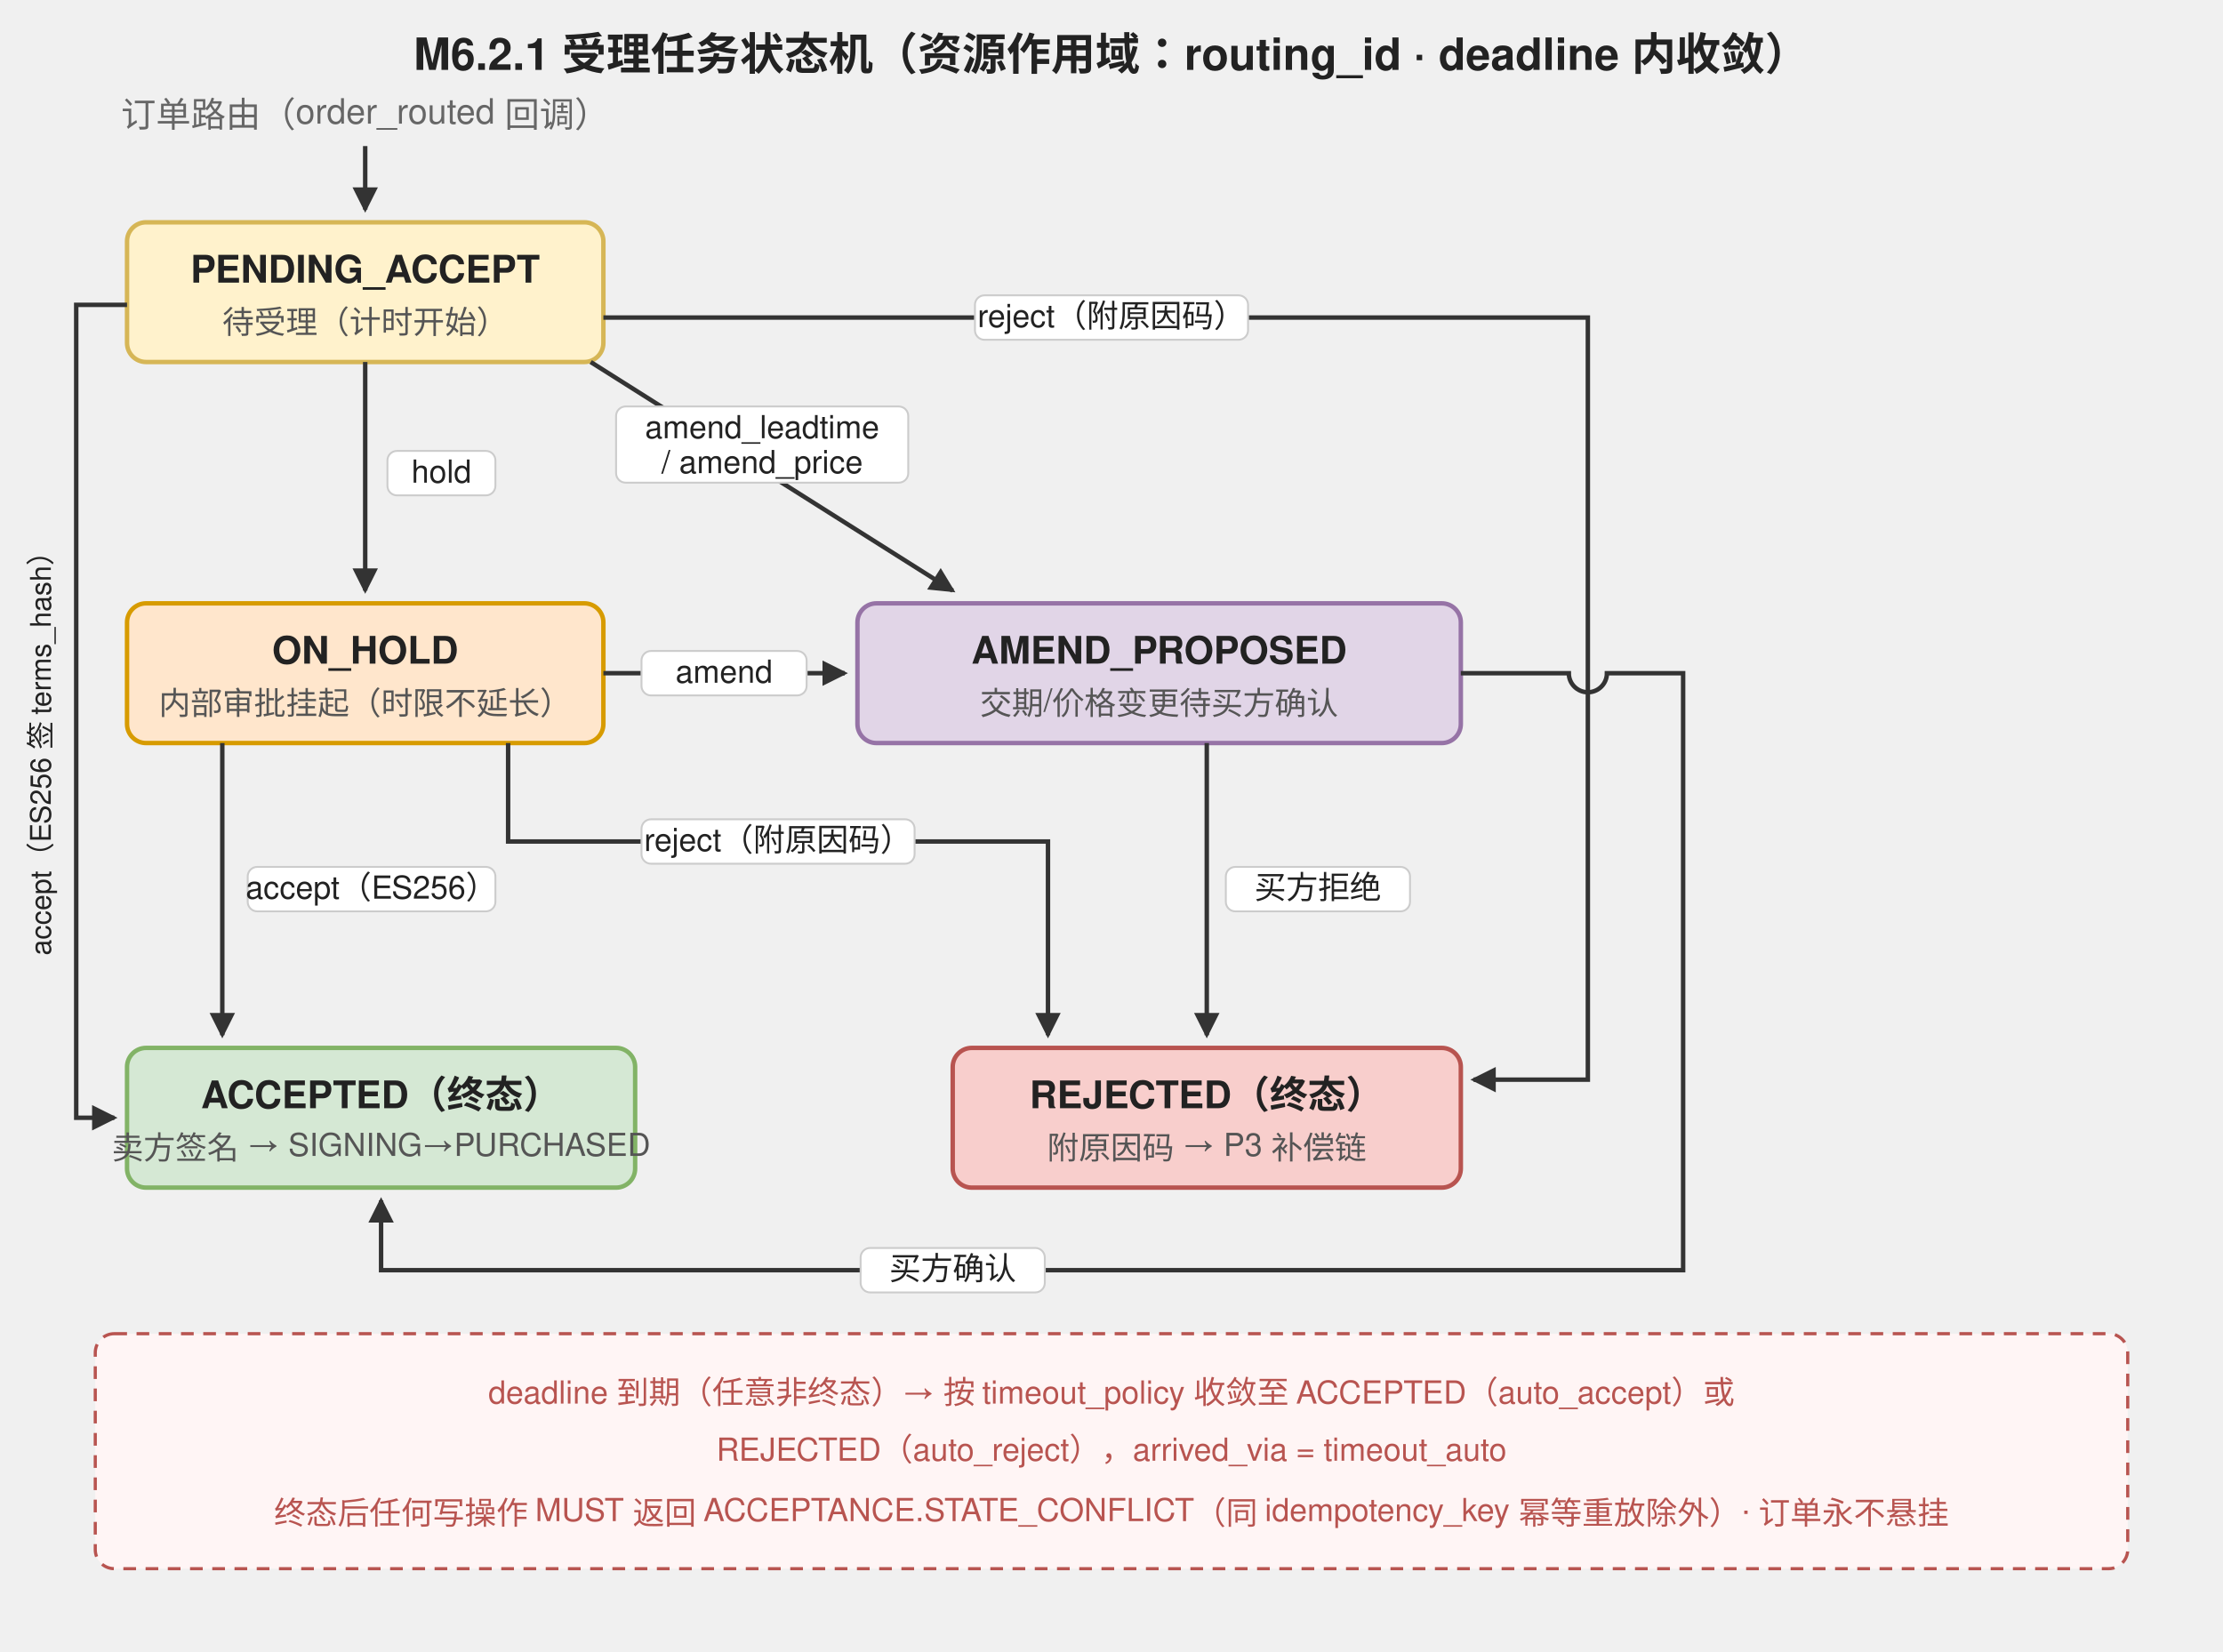
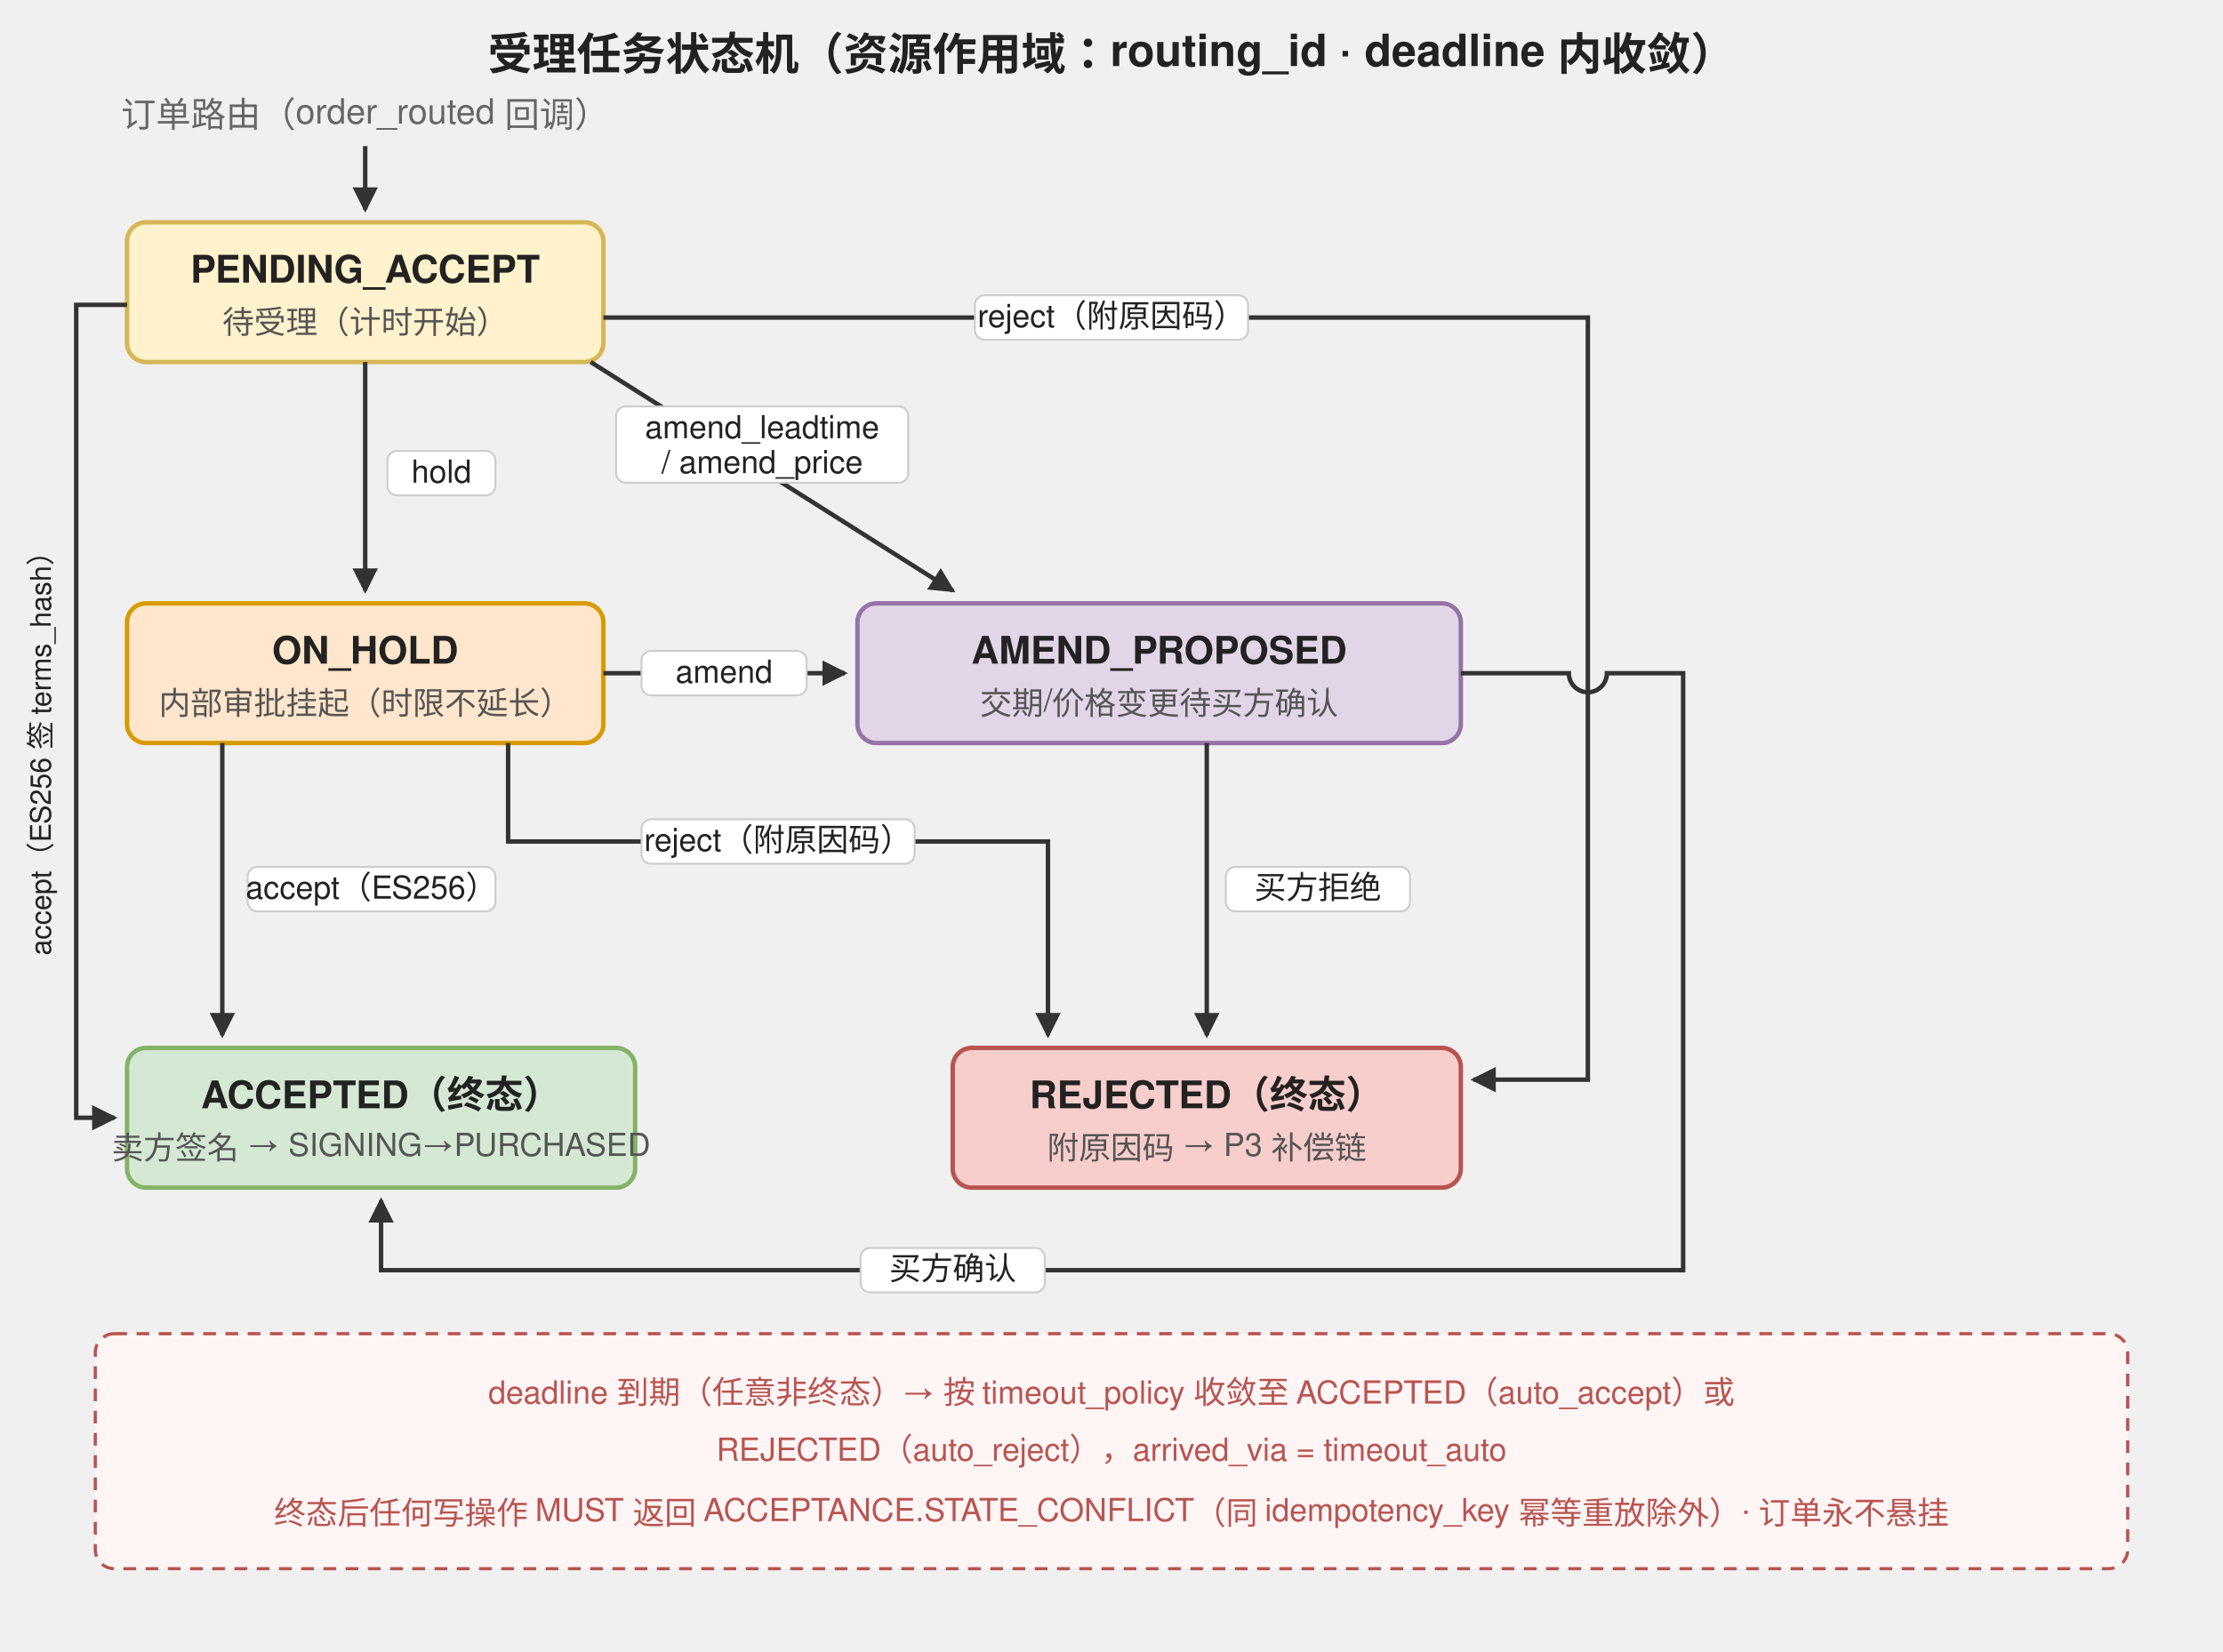
<svg xmlns="http://www.w3.org/2000/svg" version="1.1" width="700px" height="520px" viewBox="0 0 700 520" font-family="Helvetica, Arial, 'PingFang SC', sans-serif">
  <defs>
    <marker id="mAccArrow" markerWidth="10" markerHeight="10" refX="7" refY="4" orient="auto" markerUnits="userSpaceOnUse">
      <path d="M0,0 L8,4 L0,8 Z" fill="#333" />
    </marker>
  </defs>
-   <text x="350" y="22" text-anchor="middle" font-size="14" font-weight="bold" fill="#222">M6.2.1 受理任务状态机（资源作用域：routing_id · deadline 内收敛）</text>
+   <text x="350" y="22" text-anchor="middle" font-size="14" font-weight="bold" fill="#222">受理任务状态机（资源作用域：routing_id · deadline 内收敛）</text>
  <text x="115" y="40" text-anchor="middle" font-size="11" fill="#666">订单路由（order_routed 回调）</text>
  <path d="M 115 46 L 115 66" fill="none" stroke="#333" stroke-width="1.4" marker-end="url(#mAccArrow)" />
  <g stroke-width="1.4">
    <rect x="40" y="70" width="150" height="44" rx="6" fill="#fff2cc" stroke="#d6b656" />
    <text x="115" y="89" text-anchor="middle" font-size="12" font-weight="bold" fill="#222">PENDING_ACCEPT</text>
    <text x="115" y="105" text-anchor="middle" font-size="10" fill="#555">待受理（计时开始）</text>
    <rect x="40" y="190" width="150" height="44" rx="6" fill="#ffe6cc" stroke="#d79b00" />
    <text x="115" y="209" text-anchor="middle" font-size="12" font-weight="bold" fill="#222">ON_HOLD</text>
    <text x="115" y="225" text-anchor="middle" font-size="10" fill="#555">内部审批挂起（时限不延长）</text>
    <rect x="270" y="190" width="190" height="44" rx="6" fill="#e1d5e7" stroke="#9673a6" />
    <text x="365" y="209" text-anchor="middle" font-size="12" font-weight="bold" fill="#222">AMEND_PROPOSED</text>
    <text x="365" y="225" text-anchor="middle" font-size="10" fill="#555">交期/价格变更待买方确认</text>
    <rect x="40" y="330" width="160" height="44" rx="6" fill="#d5e8d4" stroke="#82b366" />
    <text x="120" y="349" text-anchor="middle" font-size="12" font-weight="bold" fill="#222">ACCEPTED（终态）</text>
    <text x="120" y="365" text-anchor="middle" font-size="10" fill="#555">卖方签名 → SIGNING→PURCHASED</text>
    <rect x="300" y="330" width="160" height="44" rx="6" fill="#f8cecc" stroke="#b85450" />
    <text x="380" y="349" text-anchor="middle" font-size="12" font-weight="bold" fill="#222">REJECTED（终态）</text>
    <text x="380" y="365" text-anchor="middle" font-size="10" fill="#555">附原因码 → P3 补偿链</text>
  </g>
  <g fill="none" stroke="#333" stroke-width="1.4">
    <path d="M 115 114 L 115 186" marker-end="url(#mAccArrow)" />
    <path d="M 186 114 L 300 186" marker-end="url(#mAccArrow)" />
    <path d="M 40 96 L 24 96 L 24 352 L 36 352" marker-end="url(#mAccArrow)" />
    <path d="M 190 100 L 500 100 L 500 340 L 464 340" marker-end="url(#mAccArrow)" />
    <path d="M 190 212 L 266 212" marker-end="url(#mAccArrow)" />
    <path d="M 70 234 L 70 326" marker-end="url(#mAccArrow)" />
    <path d="M 160 234 L 160 265 L 330 265 L 330 326" marker-end="url(#mAccArrow)" />
    <path d="M 380 234 L 380 326" marker-end="url(#mAccArrow)" />
    <path d="M 460 212 L 494 212 A 6 6 0 0 0 506 212 L 530 212 L 530 400 L 120 400 L 120 378" marker-end="url(#mAccArrow)" />
  </g>
  <g font-size="10" text-anchor="middle" fill="#222">
    <rect x="122" y="142" width="34" height="14" rx="3" fill="#fff" stroke="#ccc" stroke-width="0.6" />
    <text x="139" y="152">hold</text>
    <rect x="194" y="128" width="92" height="24" rx="3" fill="#fff" stroke="#ccc" stroke-width="0.6" />
    <text x="240" y="138">amend_leadtime</text>
    <text x="240" y="149">/ amend_price</text>
    <rect x="307" y="93" width="86" height="14" rx="3" fill="#fff" stroke="#ccc" stroke-width="0.6" />
    <text x="350" y="103">reject（附原因码）</text>
    <text x="16" y="235" transform="rotate(-90 16 235)" font-size="9">accept（ES256 签 terms_hash）</text>
    <rect x="202" y="205" width="52" height="14" rx="3" fill="#fff" stroke="#ccc" stroke-width="0.6" />
    <text x="228" y="215">amend</text>
    <rect x="78" y="273" width="78" height="14" rx="3" fill="#fff" stroke="#ccc" stroke-width="0.6" />
    <text x="117" y="283">accept（ES256）</text>
    <rect x="202" y="258" width="86" height="14" rx="3" fill="#fff" stroke="#ccc" stroke-width="0.6" />
    <text x="245" y="268">reject（附原因码）</text>
    <rect x="386" y="273" width="58" height="14" rx="3" fill="#fff" stroke="#ccc" stroke-width="0.6" />
    <text x="415" y="283">买方拒绝</text>
    <rect x="271" y="393" width="58" height="14" rx="3" fill="#fff" stroke="#ccc" stroke-width="0.6" />
    <text x="300" y="403">买方确认</text>
  </g>
  <rect x="30" y="420" width="640" height="74" rx="6" fill="#fff5f5" stroke="#b85450" stroke-dasharray="4 3" />
  <text x="350" y="442" text-anchor="middle" font-size="10" fill="#b85450">deadline 到期（任意非终态）→ 按 timeout_policy 收敛至 ACCEPTED（auto_accept）或</text>
  <text x="350" y="460" text-anchor="middle" font-size="10" fill="#b85450">REJECTED（auto_reject），arrived_via = timeout_auto</text>
  <text x="350" y="480" text-anchor="middle" font-size="10" fill="#b85450">终态后任何写操作 MUST 返回 ACCEPTANCE.STATE_CONFLICT（同 idempotency_key 幂等重放除外）· 订单永不悬挂</text>
</svg>
